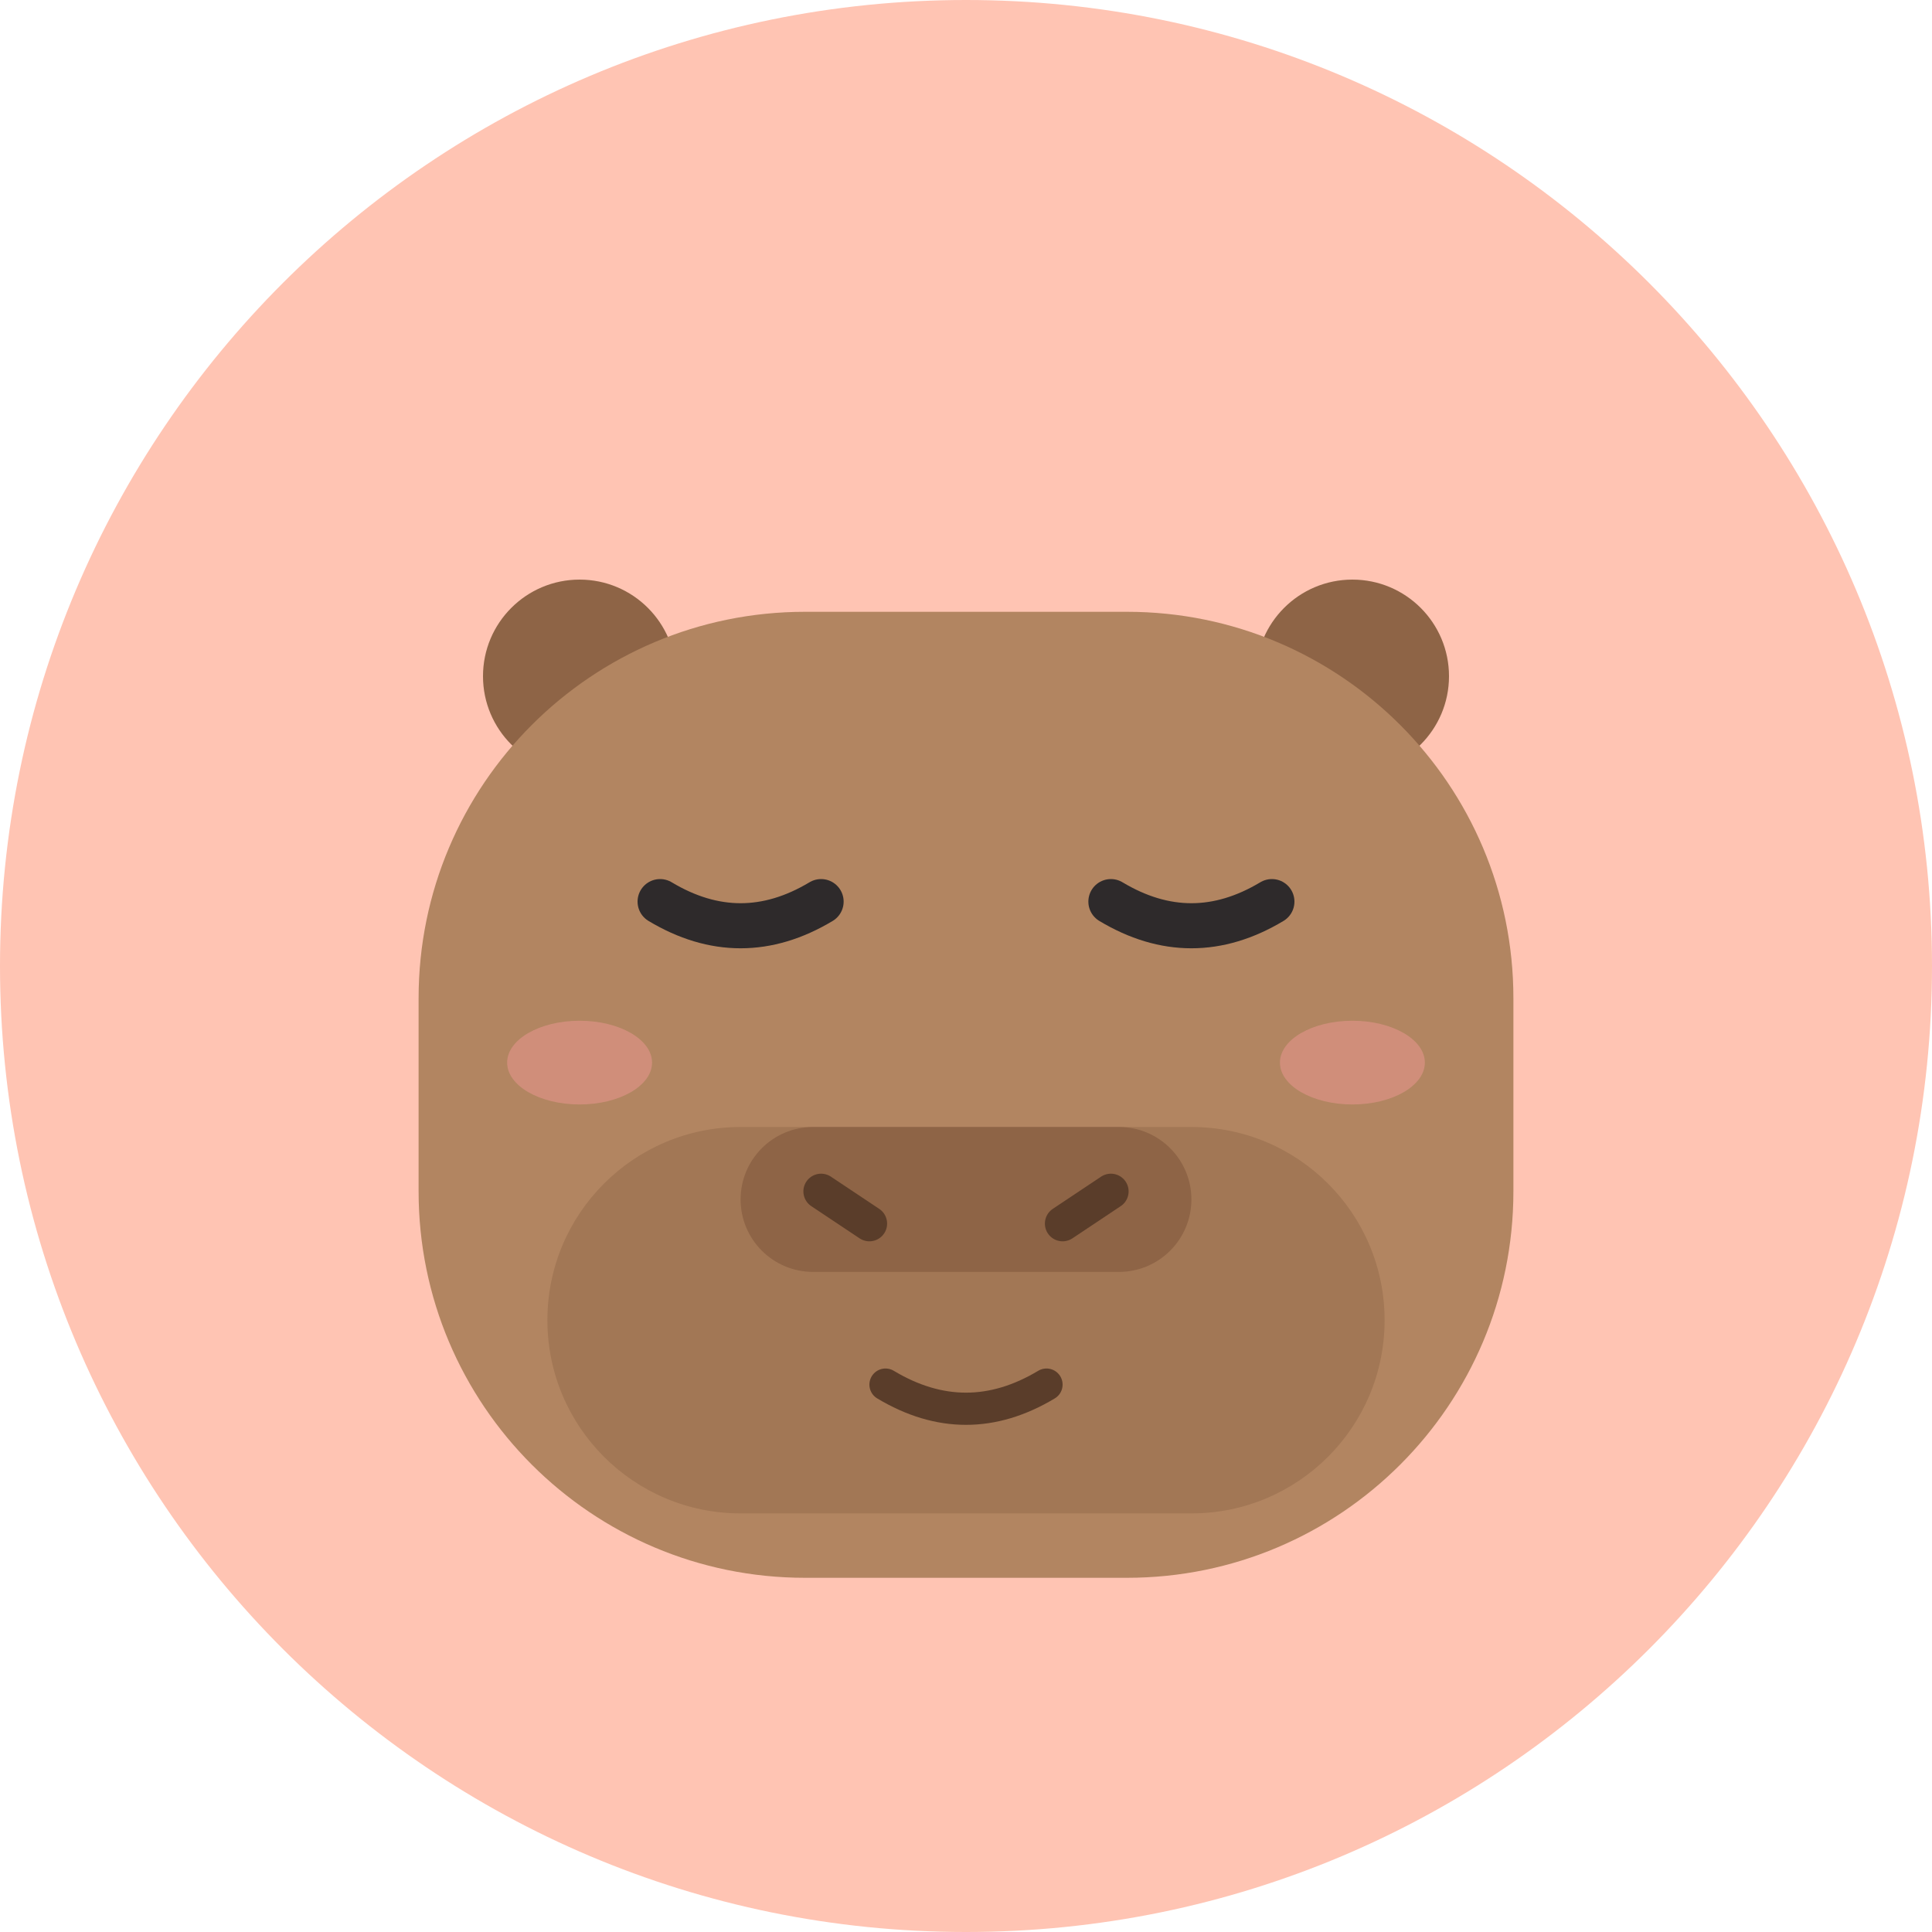
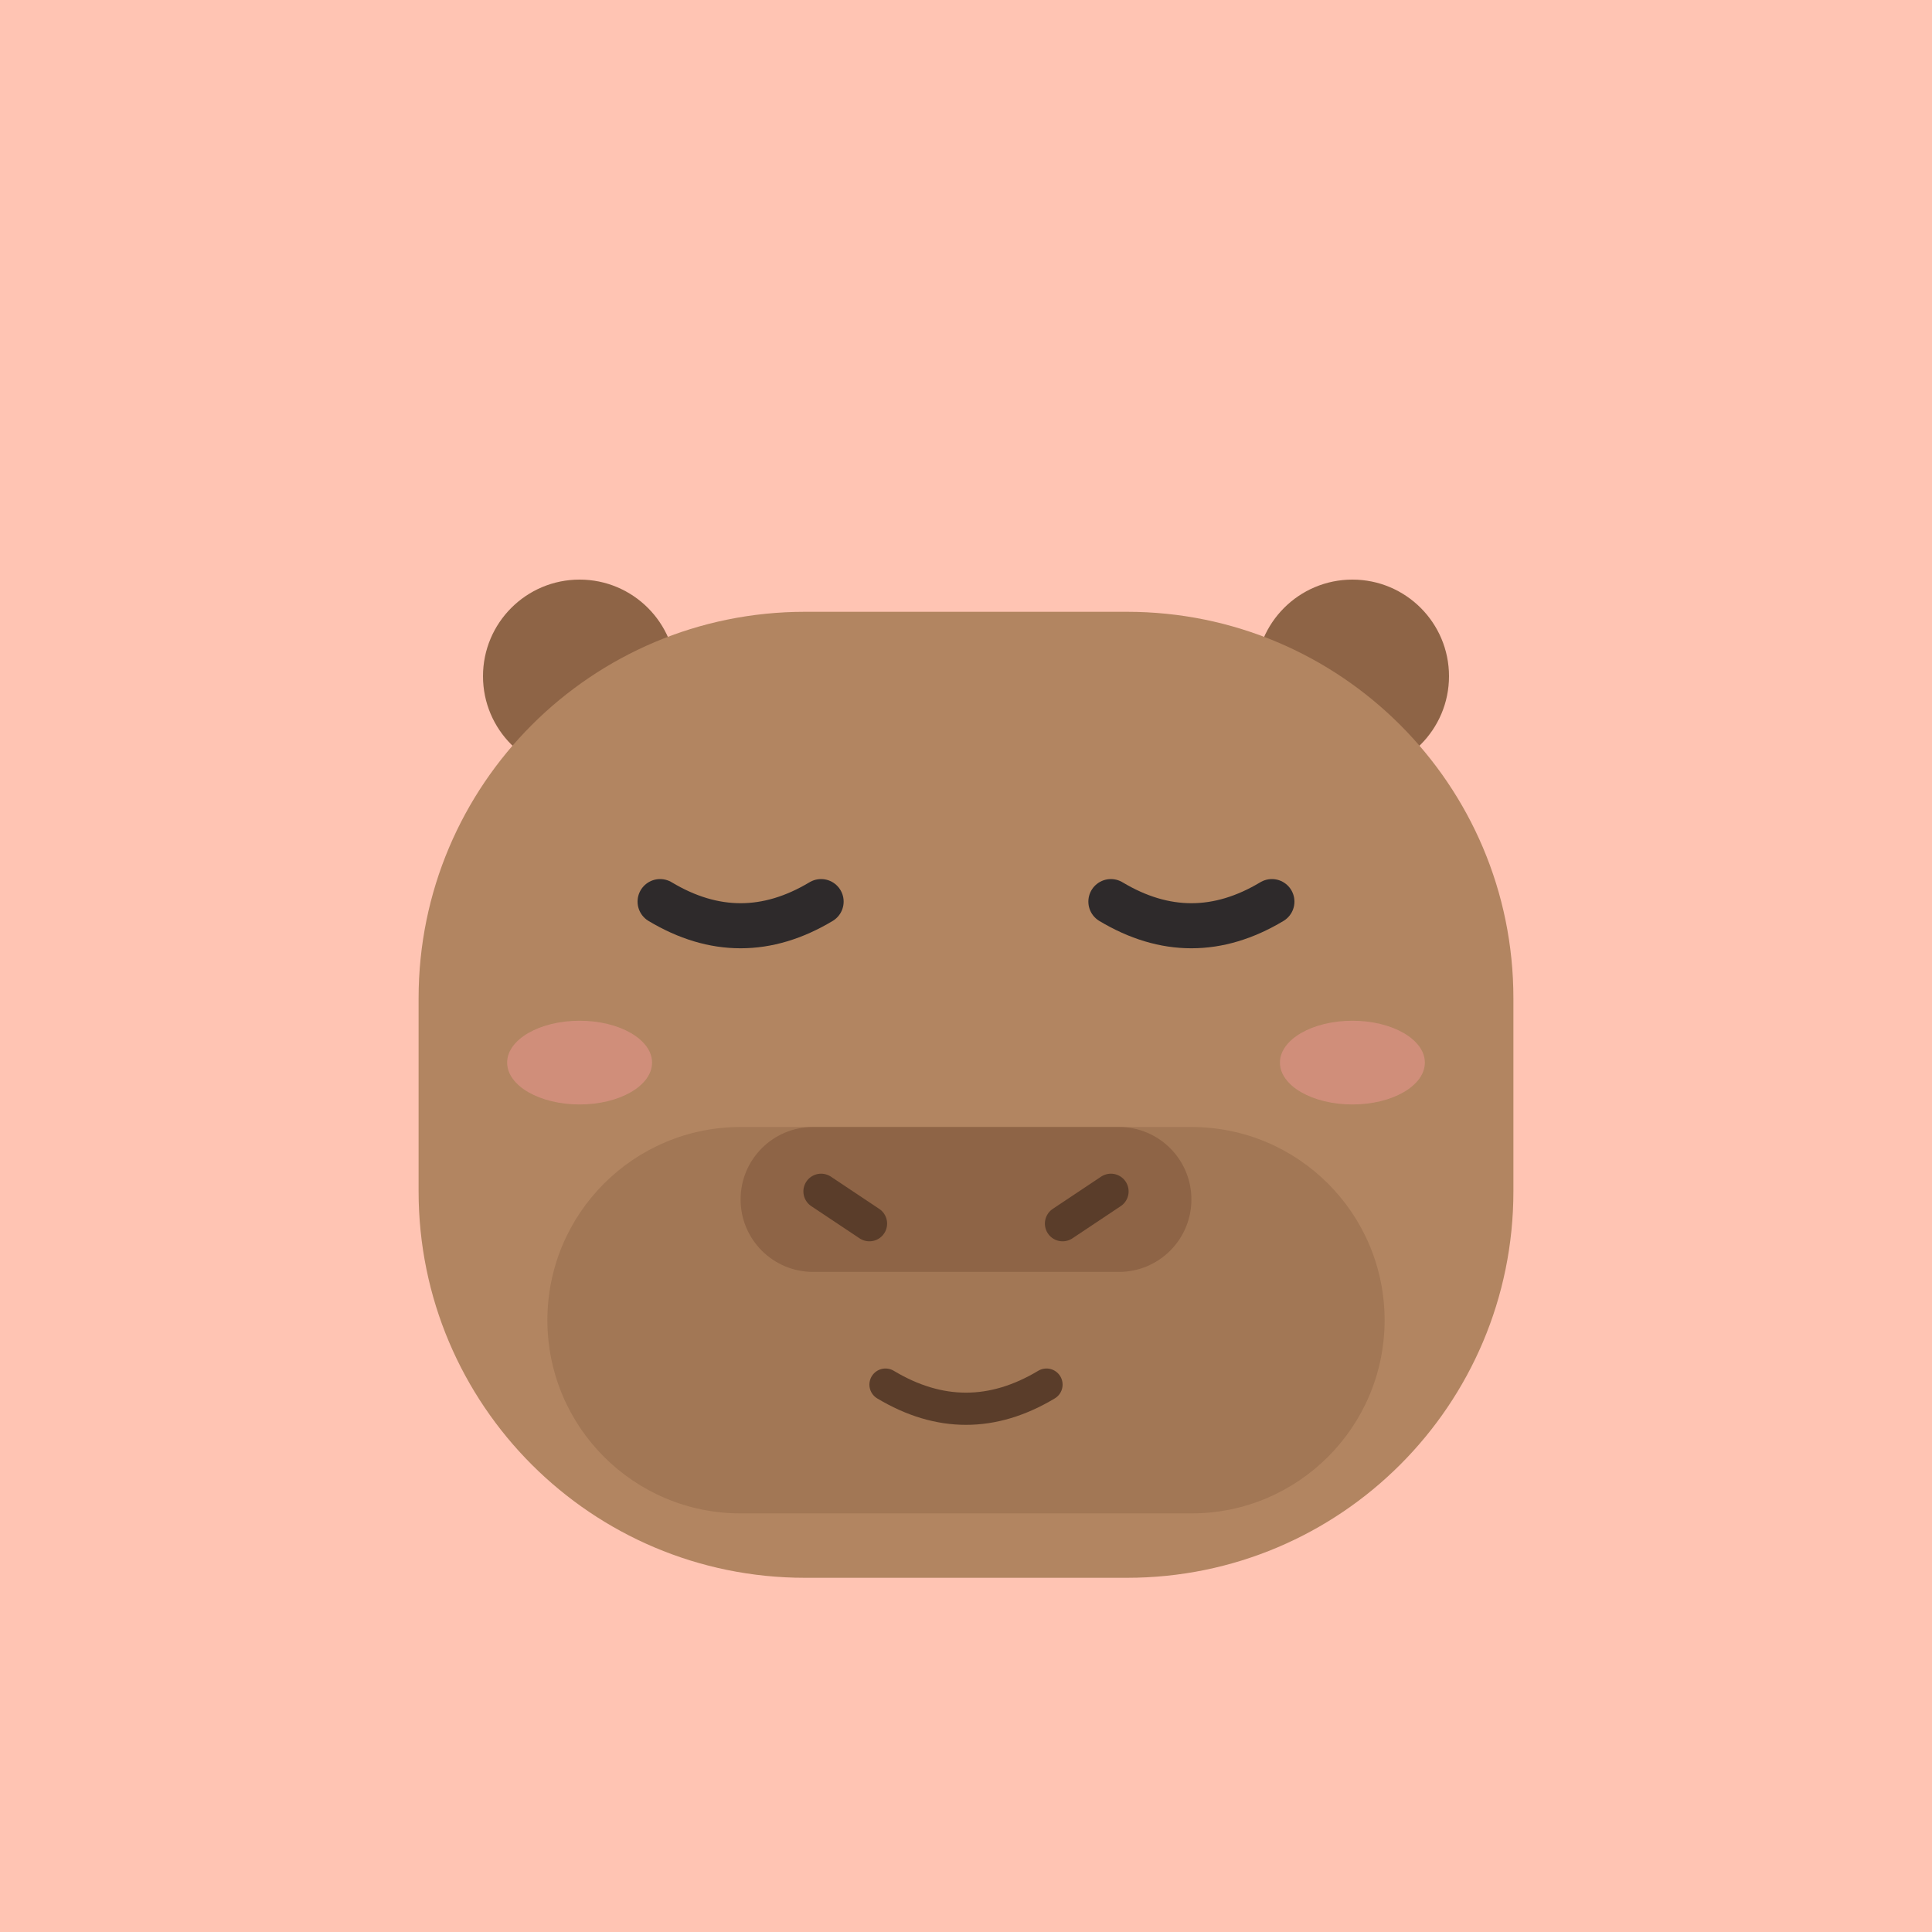
<svg xmlns="http://www.w3.org/2000/svg" viewBox="0 0 120 120" width="120" height="120">
-   <defs>
-     <clipPath id="clip-capybara-coral">
-       <circle cx="60" cy="60" r="60" />
-     </clipPath>
-   </defs>
-   <g clip-path="url(#clip-capybara-coral)">
-     <rect width="120" height="120" fill="#FFC4B3" />
-     <circle cx="36" cy="42" r="6" fill="#8E6446" />
-     <circle cx="84" cy="42" r="6" fill="#8E6446" />
-     <rect x="26" y="38" width="68" height="60" rx="24" fill="#B28561" />
-     <rect x="34" y="70" width="52" height="24" rx="12" fill="#A27755" />
-     <rect x="46" y="70" width="28" height="9" rx="4.5" fill="#8E6446" />
-     <path d="M51 74 L54 76 M69 74 L66 76" fill="none" stroke="#5A3D2A" stroke-width="2.2" stroke-linecap="round" stroke-linejoin="round" />
-     <path d="M41 56 Q46 59 51 56 M69 56 Q74 59 79 56" fill="none" stroke="#2E2A2B" stroke-width="2.8" stroke-linecap="round" stroke-linejoin="round" />
-     <path d="M55 86 Q60 89 65 86" fill="none" stroke="#5A3D2A" stroke-width="2" stroke-linecap="round" stroke-linejoin="round" />
-     <g opacity=".45">
-       <ellipse cx="36" cy="66" rx="4.5" ry="2.6" fill="#F49A9A" />
-       <ellipse cx="84" cy="66" rx="4.5" ry="2.6" fill="#F49A9A" />
-     </g>
+   <rect width="120" height="120" fill="#FFC4B3" />
+   <circle cx="36" cy="42" r="6" fill="#8E6446" />
+   <circle cx="84" cy="42" r="6" fill="#8E6446" />
+   <rect x="26" y="38" width="68" height="60" rx="24" fill="#B28561" />
+   <rect x="34" y="70" width="52" height="24" rx="12" fill="#A27755" />
+   <rect x="46" y="70" width="28" height="9" rx="4.5" fill="#8E6446" />
+   <path d="M51 74 L54 76 M69 74 L66 76" fill="none" stroke="#5A3D2A" stroke-width="2.2" stroke-linecap="round" stroke-linejoin="round" />
+   <path d="M41 56 Q46 59 51 56 M69 56 Q74 59 79 56" fill="none" stroke="#2E2A2B" stroke-width="2.8" stroke-linecap="round" stroke-linejoin="round" />
+   <path d="M55 86 Q60 89 65 86" fill="none" stroke="#5A3D2A" stroke-width="2" stroke-linecap="round" stroke-linejoin="round" />
+   <g opacity=".45">
+     <ellipse cx="36" cy="66" rx="4.5" ry="2.6" fill="#F49A9A" />
+     <ellipse cx="84" cy="66" rx="4.5" ry="2.6" fill="#F49A9A" />
  </g>
</svg>
